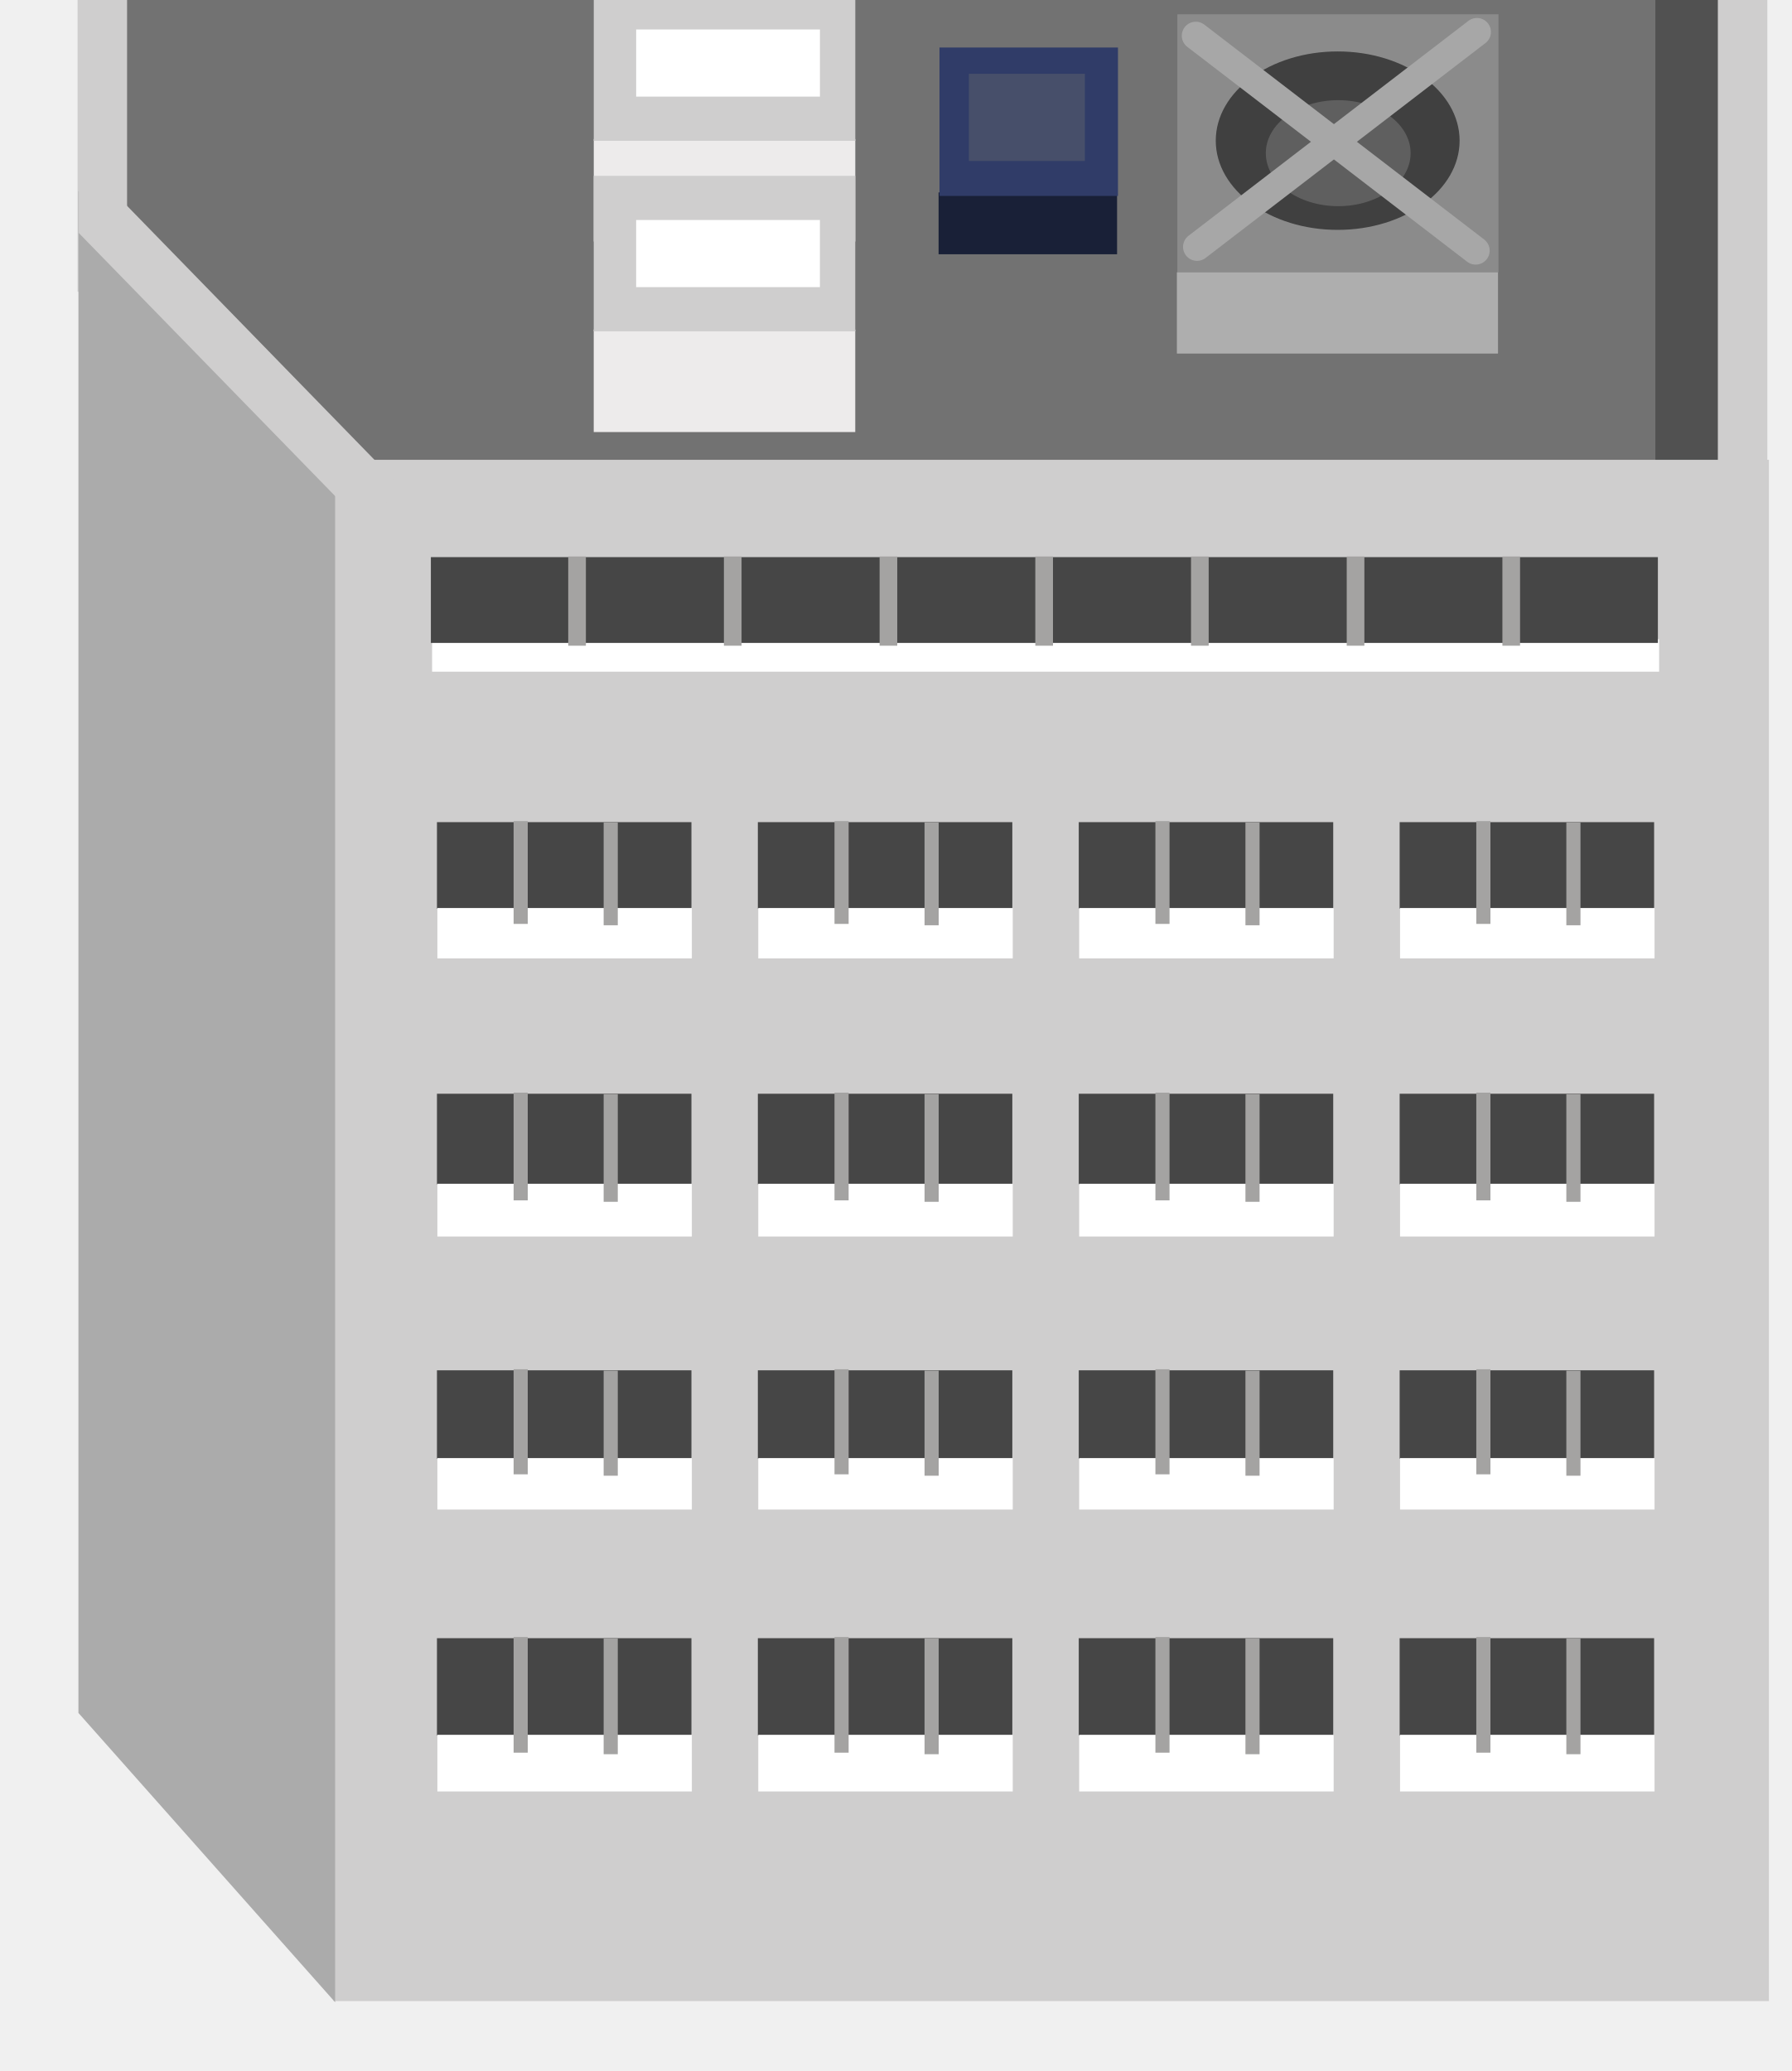
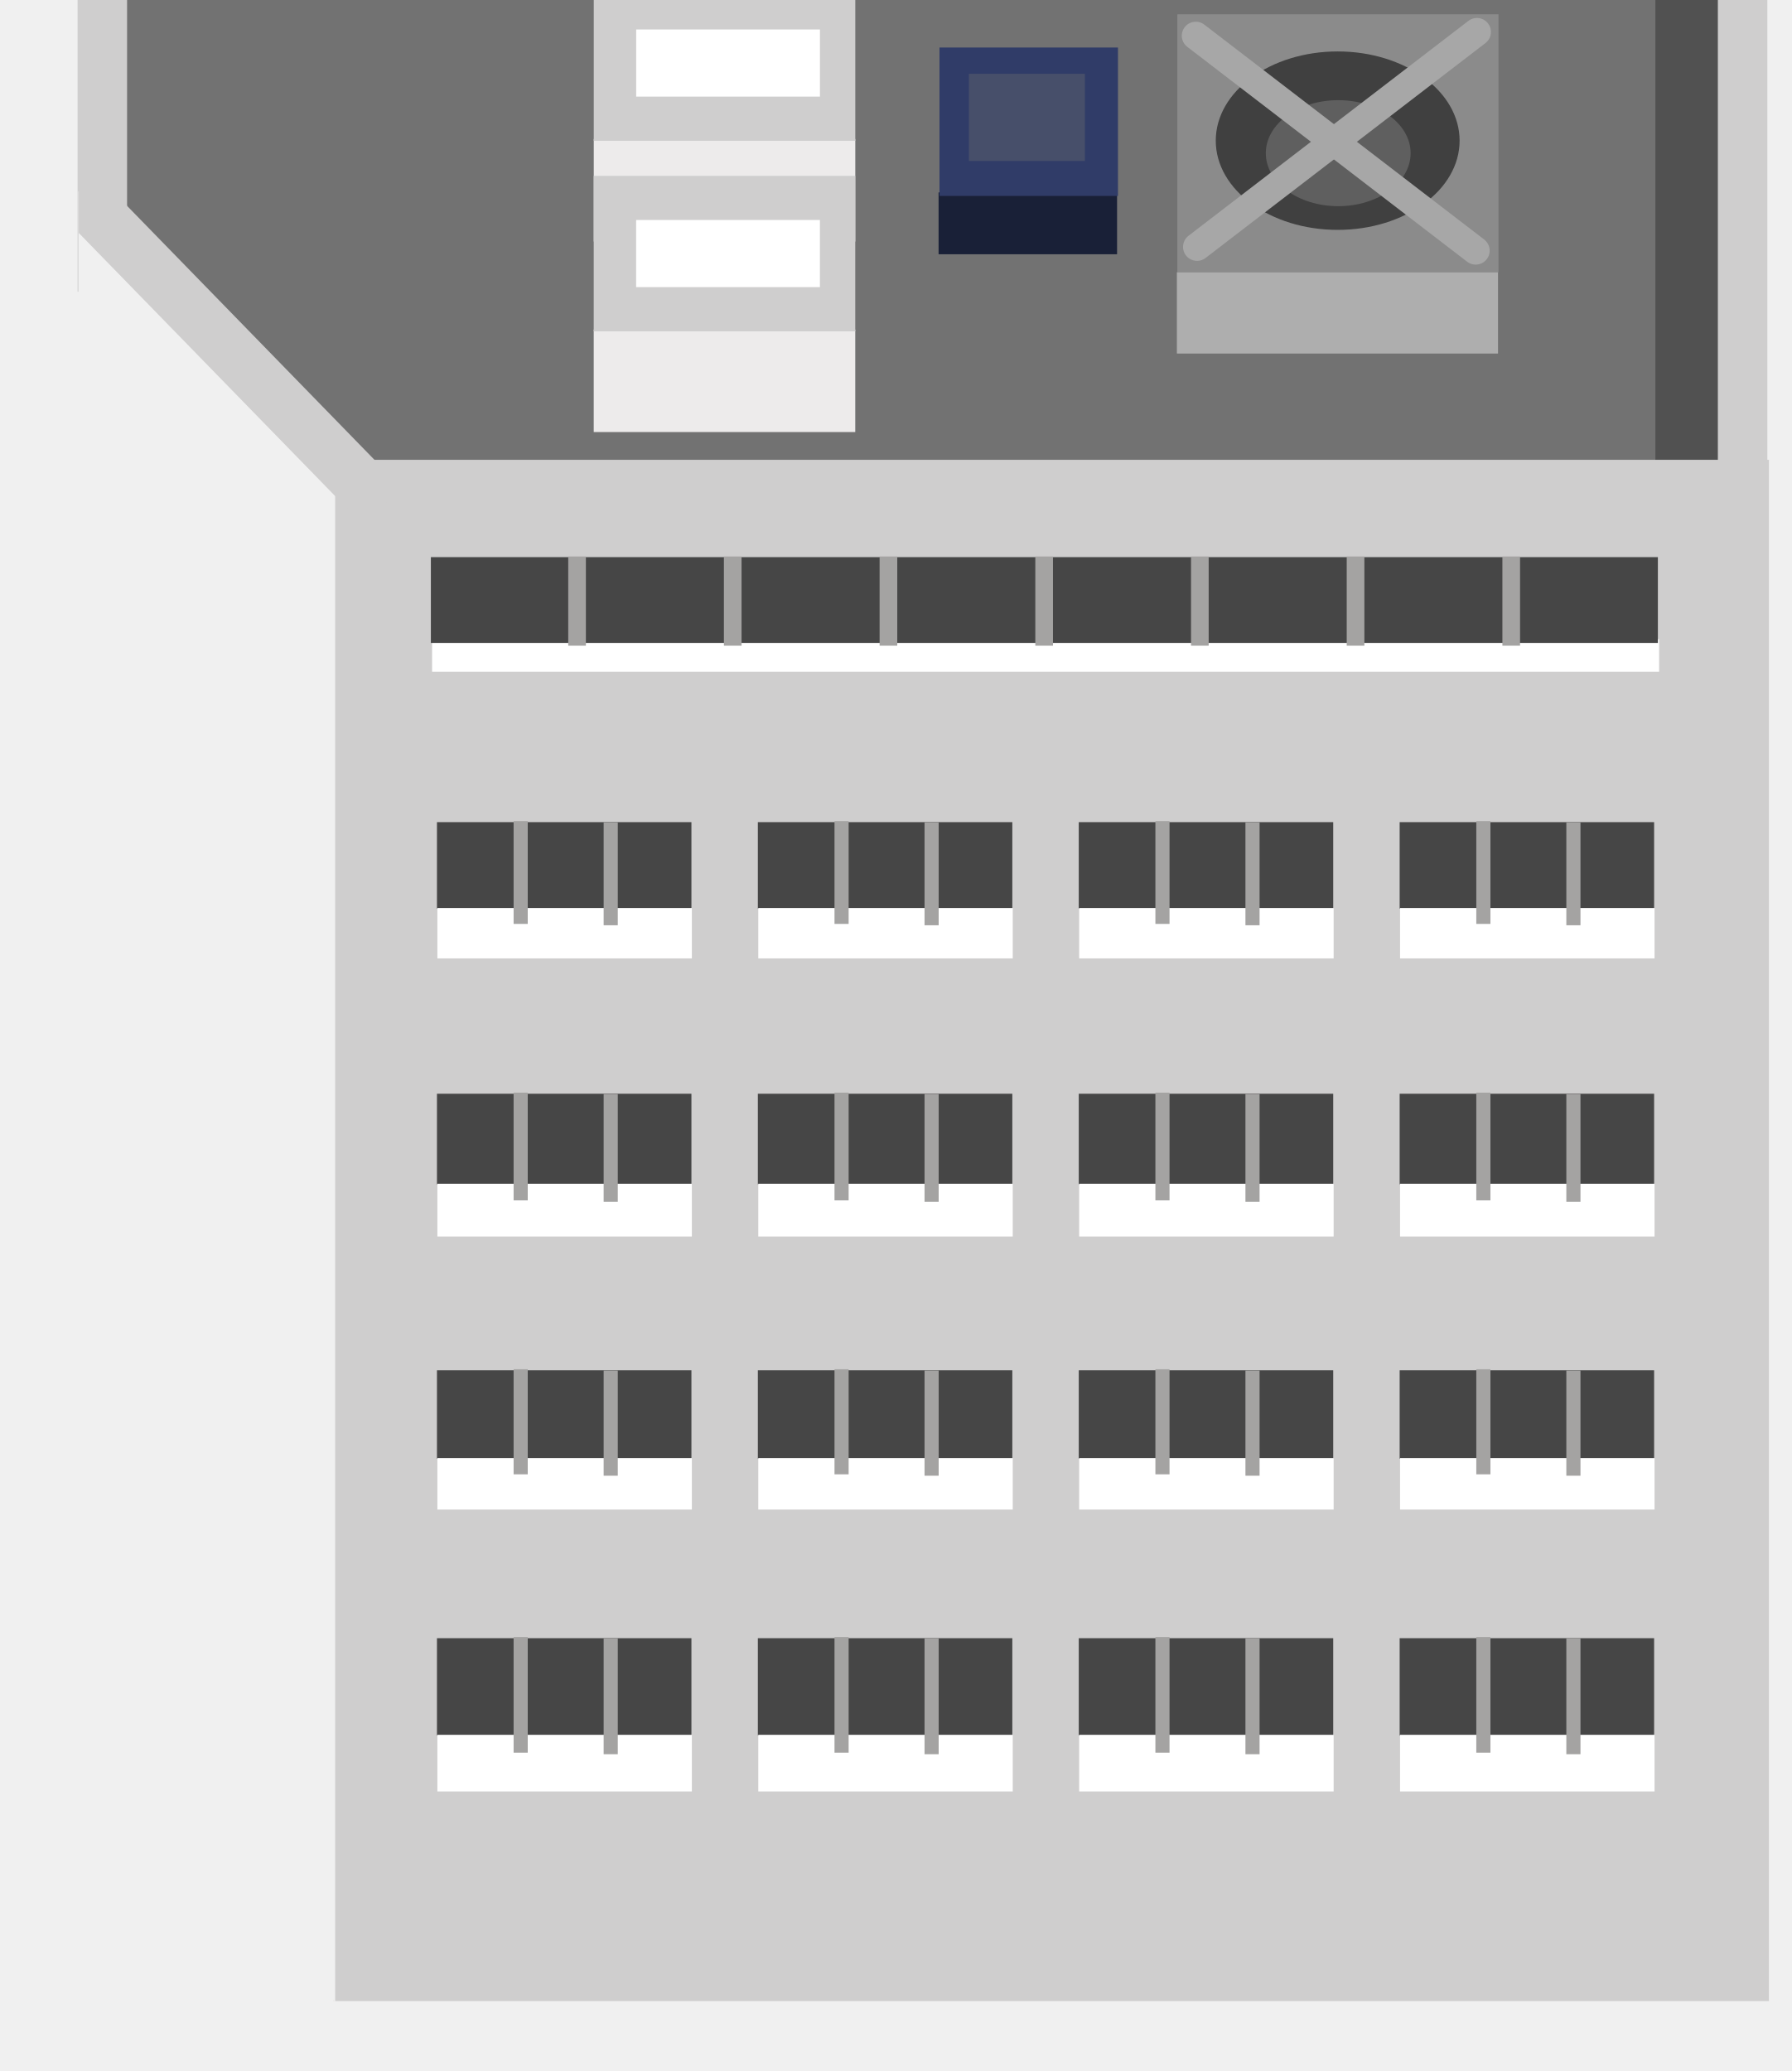
<svg xmlns="http://www.w3.org/2000/svg" width="64" height="74" viewBox="0 0 64 74" id="svg2" version="1.1" enable-background="new">
  <defs id="defs4">
    <filter style="color-interpolation-filters:sRGB" id="filter5106">
      <feBlend mode="darken" in2="BackgroundImage" id="feBlend5108" />
    </filter>
  </defs>
  <g id="layer1" transform="translate(0,-978.3622)" style="display:inline;filter:url(#filter5106)">
    <rect style="fill:#727272;fill-opacity:1;stroke:none;stroke-width:2;stroke-linecap:butt;stroke-linejoin:miter;stroke-miterlimit:4;stroke-dasharray:none;stroke-dashoffset:0;stroke-opacity:1" id="rect4174" width="57.749" height="27.457" x="2.813" y="968.136" />
    <rect style="fill:#515151;fill-opacity:1;stroke:none;stroke-width:2;stroke-linecap:butt;stroke-linejoin:miter;stroke-miterlimit:4;stroke-dasharray:none;stroke-dashoffset:0;stroke-opacity:1" id="rect4493-3" width="30.518" height="2.309" x="-995.698" y="59.144" transform="matrix(0,-1,1,0,0,0)" />
    <rect style="fill:#cfcece;fill-opacity:1;stroke:none;stroke-width:2;stroke-linecap:butt;stroke-linejoin:miter;stroke-miterlimit:4;stroke-dasharray:none;stroke-dashoffset:0;stroke-opacity:1" id="rect3355" width="51.283" height="55.072" x="11.918" y="994.792" />
    <rect style="fill:#515151;fill-opacity:1;stroke:none;stroke-width:2;stroke-linecap:butt;stroke-linejoin:miter;stroke-miterlimit:4;stroke-dasharray:none;stroke-dashoffset:0;stroke-opacity:1" id="rect4493" width="57.522" height="2.309" x="4.552" y="965.845" />
    <rect style="fill:#cfcece;fill-opacity:1;stroke:none;stroke-width:2;stroke-linecap:butt;stroke-linejoin:miter;stroke-miterlimit:4;stroke-dasharray:none;stroke-dashoffset:0;stroke-opacity:1" id="rect4176-5" width="1.768" height="24.749" x="2.772" y="964.037" />
-     <rect style="fill:#ababab;fill-opacity:1;stroke:none;stroke-width:2;stroke-linecap:butt;stroke-linejoin:miter;stroke-miterlimit:4;stroke-dasharray:none;stroke-dashoffset:0;stroke-opacity:1" id="rect3355-3" width="13.82" height="54.378" x="4.222" y="982.032" transform="matrix(0.6636821,0.7480148,0,1,0,0)" />
+     <rect style="fill:#f1f1f1;fill-opacity:1;stroke:none;stroke-width:2;stroke-linecap:butt;stroke-linejoin:miter;stroke-miterlimit:4;stroke-dasharray:none;stroke-dashoffset:0;stroke-opacity:1" id="rect3355-3" width="13.82" height="54.378" x="4.222" y="982.032" transform="matrix(0.6636821,0.7480148,0,1,0,0)" />
    <rect style="fill:#cfcece;fill-opacity:1;stroke:none;stroke-width:2;stroke-linecap:butt;stroke-linejoin:miter;stroke-miterlimit:4;stroke-dasharray:none;stroke-dashoffset:0;stroke-opacity:1" id="rect4176" width="1.768" height="31.567" x="61.376" y="963.982" />
    <rect style="fill:#cfcece;fill-opacity:1;stroke:none;stroke-width:2;stroke-linecap:butt;stroke-linejoin:miter;stroke-miterlimit:4;stroke-dasharray:none;stroke-dashoffset:0;stroke-opacity:1" id="rect4176-6" width="1.768" height="59.662" x="964.062" y="-63.096" transform="matrix(0,1,-1,0,0,0)" />
    <path style="fill:#cfcece;fill-opacity:1;stroke:none;stroke-width:2;stroke-linecap:butt;stroke-linejoin:miter;stroke-miterlimit:4;stroke-dasharray:none;stroke-dashoffset:0;stroke-opacity:1" d="m 3.375,984.522 -0.561,0.547 0,1.617 10.156,10.424 1.369,-1.332 L 3.375,984.522 Z" id="rect4176-5-3" />
  </g>
  <g id="layer3" style="display:inline">
    <g style="display:inline" id="g3641-6" transform="matrix(-1,0,0,1.572394,64.99094,-6.111609)">
      <g transform="translate(-1.578363,-0.06313453)" id="g3572-1">
        <g id="g4722-8" transform="matrix(1.500015,0,0,1,-27.29944,-949.0765)">
          <rect y="971.709" x="23.18" height="1.964" width="6.061" id="rect4679-79" style="fill:#464646;fill-opacity:1;stroke:none;stroke-width:2;stroke-linecap:butt;stroke-linejoin:miter;stroke-miterlimit:4;stroke-dasharray:none;stroke-dashoffset:0;stroke-opacity:1" />
          <rect y="973.661" x="23.17" height="1.144" width="6.061" id="rect4679-7-20" style="fill:#ffffff;fill-opacity:1;stroke:none;stroke-width:2;stroke-linecap:butt;stroke-linejoin:miter;stroke-miterlimit:4;stroke-dasharray:none;stroke-dashoffset:0;stroke-opacity:1" />
        </g>
        <rect style="fill:#a4a3a2;fill-opacity:1;stroke:none;stroke-width:2;stroke-linecap:butt;stroke-linejoin:miter;stroke-miterlimit:4;stroke-dasharray:none;stroke-dashoffset:0;stroke-opacity:1" id="rect3553-2" width="0.505" height="2.336" x="10.102" y="22.64" />
        <rect style="display:inline;fill:#a4a3a2;fill-opacity:1;stroke:none;stroke-width:2;stroke-linecap:butt;stroke-linejoin:miter;stroke-miterlimit:4;stroke-dasharray:none;stroke-dashoffset:0;stroke-opacity:1" id="rect3553-3-3" width="0.505" height="2.336" x="13.319" y="22.609" />
      </g>
      <g id="g3572-6-7" style="display:inline" transform="translate(9.886667,-0.06313453)">
        <g id="g4722-7-5" transform="matrix(1.500015,0,0,1,-27.29944,-949.0765)">
          <rect y="971.709" x="23.18" height="1.964" width="6.061" id="rect4679-5-9" style="fill:#464646;fill-opacity:1;stroke:none;stroke-width:2;stroke-linecap:butt;stroke-linejoin:miter;stroke-miterlimit:4;stroke-dasharray:none;stroke-dashoffset:0;stroke-opacity:1" />
          <rect y="973.661" x="23.17" height="1.144" width="6.061" id="rect4679-7-3-2" style="fill:#ffffff;fill-opacity:1;stroke:none;stroke-width:2;stroke-linecap:butt;stroke-linejoin:miter;stroke-miterlimit:4;stroke-dasharray:none;stroke-dashoffset:0;stroke-opacity:1" />
        </g>
        <rect style="fill:#a4a3a2;fill-opacity:1;stroke:none;stroke-width:2;stroke-linecap:butt;stroke-linejoin:miter;stroke-miterlimit:4;stroke-dasharray:none;stroke-dashoffset:0;stroke-opacity:1" id="rect3553-5-2" width="0.505" height="2.336" x="10.102" y="22.64" />
        <rect style="display:inline;fill:#a4a3a2;fill-opacity:1;stroke:none;stroke-width:2;stroke-linecap:butt;stroke-linejoin:miter;stroke-miterlimit:4;stroke-dasharray:none;stroke-dashoffset:0;stroke-opacity:1" id="rect3553-3-6-8" width="0.505" height="2.336" x="13.319" y="22.609" />
      </g>
      <g id="g3572-2-9" style="display:inline" transform="translate(21.3517,-0.06313453)">
        <g id="g4722-9-7" transform="matrix(1.500015,0,0,1,-27.29944,-949.0765)">
          <rect y="971.709" x="23.18" height="1.964" width="6.061" id="rect4679-1-3" style="fill:#464646;fill-opacity:1;stroke:none;stroke-width:2;stroke-linecap:butt;stroke-linejoin:miter;stroke-miterlimit:4;stroke-dasharray:none;stroke-dashoffset:0;stroke-opacity:1" />
          <rect y="973.661" x="23.17" height="1.144" width="6.061" id="rect4679-7-2-6" style="fill:#ffffff;fill-opacity:1;stroke:none;stroke-width:2;stroke-linecap:butt;stroke-linejoin:miter;stroke-miterlimit:4;stroke-dasharray:none;stroke-dashoffset:0;stroke-opacity:1" />
        </g>
        <rect style="fill:#a4a3a2;fill-opacity:1;stroke:none;stroke-width:2;stroke-linecap:butt;stroke-linejoin:miter;stroke-miterlimit:4;stroke-dasharray:none;stroke-dashoffset:0;stroke-opacity:1" id="rect3553-7-1" width="0.505" height="2.336" x="10.102" y="22.64" />
        <rect style="display:inline;fill:#a4a3a2;fill-opacity:1;stroke:none;stroke-width:2;stroke-linecap:butt;stroke-linejoin:miter;stroke-miterlimit:4;stroke-dasharray:none;stroke-dashoffset:0;stroke-opacity:1" id="rect3553-3-0-2" width="0.505" height="2.336" x="13.319" y="22.609" />
      </g>
      <g id="g3572-9-9" style="display:inline" transform="translate(32.81672,-0.06313453)">
        <g id="g4722-3-3" transform="matrix(1.500015,0,0,1,-27.29944,-949.0765)">
          <rect y="971.709" x="23.18" height="1.964" width="6.061" id="rect4679-6-1" style="fill:#464646;fill-opacity:1;stroke:none;stroke-width:2;stroke-linecap:butt;stroke-linejoin:miter;stroke-miterlimit:4;stroke-dasharray:none;stroke-dashoffset:0;stroke-opacity:1" />
          <rect y="973.661" x="23.17" height="1.144" width="6.061" id="rect4679-7-0-9" style="fill:#ffffff;fill-opacity:1;stroke:none;stroke-width:2;stroke-linecap:butt;stroke-linejoin:miter;stroke-miterlimit:4;stroke-dasharray:none;stroke-dashoffset:0;stroke-opacity:1" />
        </g>
        <rect style="fill:#a4a3a2;fill-opacity:1;stroke:none;stroke-width:2;stroke-linecap:butt;stroke-linejoin:miter;stroke-miterlimit:4;stroke-dasharray:none;stroke-dashoffset:0;stroke-opacity:1" id="rect3553-6-4" width="0.505" height="2.336" x="10.102" y="22.64" />
        <rect style="display:inline;fill:#a4a3a2;fill-opacity:1;stroke:none;stroke-width:2;stroke-linecap:butt;stroke-linejoin:miter;stroke-miterlimit:4;stroke-dasharray:none;stroke-dashoffset:0;stroke-opacity:1" id="rect3553-3-2-7" width="0.505" height="2.336" x="13.319" y="22.609" />
      </g>
    </g>
    <g style="display:inline" id="g3641-8" transform="matrix(-1,0,0,1.64759,64.99094,1.895963)">
      <g transform="translate(-1.578363,-0.06313453)" id="g3572-4">
        <g id="g4722-5" transform="matrix(1.500015,0,0,1,-27.29944,-949.0765)">
          <rect y="971.709" x="23.18" height="1.964" width="6.061" id="rect4679-0" style="fill:#464646;fill-opacity:1;stroke:none;stroke-width:2;stroke-linecap:butt;stroke-linejoin:miter;stroke-miterlimit:4;stroke-dasharray:none;stroke-dashoffset:0;stroke-opacity:1" />
          <rect y="973.661" x="23.17" height="1.144" width="6.061" id="rect4679-7-36" style="fill:#ffffff;fill-opacity:1;stroke:none;stroke-width:2;stroke-linecap:butt;stroke-linejoin:miter;stroke-miterlimit:4;stroke-dasharray:none;stroke-dashoffset:0;stroke-opacity:1" />
        </g>
        <rect style="fill:#a4a3a2;fill-opacity:1;stroke:none;stroke-width:2;stroke-linecap:butt;stroke-linejoin:miter;stroke-miterlimit:4;stroke-dasharray:none;stroke-dashoffset:0;stroke-opacity:1" id="rect3553-1" width="0.505" height="2.336" x="10.102" y="22.64" />
        <rect style="display:inline;fill:#a4a3a2;fill-opacity:1;stroke:none;stroke-width:2;stroke-linecap:butt;stroke-linejoin:miter;stroke-miterlimit:4;stroke-dasharray:none;stroke-dashoffset:0;stroke-opacity:1" id="rect3553-3-06" width="0.505" height="2.336" x="13.319" y="22.609" />
      </g>
      <g id="g3572-6-3" style="display:inline" transform="translate(9.886667,-0.06313453)">
        <g id="g4722-7-2" transform="matrix(1.500015,0,0,1,-27.29944,-949.0765)">
          <rect y="971.709" x="23.18" height="1.964" width="6.061" id="rect4679-5-0" style="fill:#464646;fill-opacity:1;stroke:none;stroke-width:2;stroke-linecap:butt;stroke-linejoin:miter;stroke-miterlimit:4;stroke-dasharray:none;stroke-dashoffset:0;stroke-opacity:1" />
          <rect y="973.661" x="23.17" height="1.144" width="6.061" id="rect4679-7-3-6" style="fill:#ffffff;fill-opacity:1;stroke:none;stroke-width:2;stroke-linecap:butt;stroke-linejoin:miter;stroke-miterlimit:4;stroke-dasharray:none;stroke-dashoffset:0;stroke-opacity:1" />
        </g>
        <rect style="fill:#a4a3a2;fill-opacity:1;stroke:none;stroke-width:2;stroke-linecap:butt;stroke-linejoin:miter;stroke-miterlimit:4;stroke-dasharray:none;stroke-dashoffset:0;stroke-opacity:1" id="rect3553-5-1" width="0.505" height="2.336" x="10.102" y="22.64" />
        <rect style="display:inline;fill:#a4a3a2;fill-opacity:1;stroke:none;stroke-width:2;stroke-linecap:butt;stroke-linejoin:miter;stroke-miterlimit:4;stroke-dasharray:none;stroke-dashoffset:0;stroke-opacity:1" id="rect3553-3-6-5" width="0.505" height="2.336" x="13.319" y="22.609" />
      </g>
      <g id="g3572-2-5" style="display:inline" transform="translate(21.3517,-0.06313453)">
        <g id="g4722-9-4" transform="matrix(1.500015,0,0,1,-27.29944,-949.0765)">
          <rect y="971.709" x="23.18" height="1.964" width="6.061" id="rect4679-1-7" style="fill:#464646;fill-opacity:1;stroke:none;stroke-width:2;stroke-linecap:butt;stroke-linejoin:miter;stroke-miterlimit:4;stroke-dasharray:none;stroke-dashoffset:0;stroke-opacity:1" />
          <rect y="973.661" x="23.17" height="1.144" width="6.061" id="rect4679-7-2-65" style="fill:#ffffff;fill-opacity:1;stroke:none;stroke-width:2;stroke-linecap:butt;stroke-linejoin:miter;stroke-miterlimit:4;stroke-dasharray:none;stroke-dashoffset:0;stroke-opacity:1" />
        </g>
        <rect style="fill:#a4a3a2;fill-opacity:1;stroke:none;stroke-width:2;stroke-linecap:butt;stroke-linejoin:miter;stroke-miterlimit:4;stroke-dasharray:none;stroke-dashoffset:0;stroke-opacity:1" id="rect3553-7-6" width="0.505" height="2.336" x="10.102" y="22.64" />
        <rect style="display:inline;fill:#a4a3a2;fill-opacity:1;stroke:none;stroke-width:2;stroke-linecap:butt;stroke-linejoin:miter;stroke-miterlimit:4;stroke-dasharray:none;stroke-dashoffset:0;stroke-opacity:1" id="rect3553-3-0-9" width="0.505" height="2.336" x="13.319" y="22.609" />
      </g>
      <g id="g3572-9-3" style="display:inline" transform="translate(32.81672,-0.06313453)">
        <g id="g4722-3-7" transform="matrix(1.500015,0,0,1,-27.29944,-949.0765)">
          <rect y="971.709" x="23.18" height="1.964" width="6.061" id="rect4679-6-4" style="fill:#464646;fill-opacity:1;stroke:none;stroke-width:2;stroke-linecap:butt;stroke-linejoin:miter;stroke-miterlimit:4;stroke-dasharray:none;stroke-dashoffset:0;stroke-opacity:1" />
          <rect y="973.661" x="23.17" height="1.144" width="6.061" id="rect4679-7-0-5" style="fill:#ffffff;fill-opacity:1;stroke:none;stroke-width:2;stroke-linecap:butt;stroke-linejoin:miter;stroke-miterlimit:4;stroke-dasharray:none;stroke-dashoffset:0;stroke-opacity:1" />
        </g>
        <rect style="fill:#a4a3a2;fill-opacity:1;stroke:none;stroke-width:2;stroke-linecap:butt;stroke-linejoin:miter;stroke-miterlimit:4;stroke-dasharray:none;stroke-dashoffset:0;stroke-opacity:1" id="rect3553-6-2" width="0.505" height="2.336" x="10.102" y="22.64" />
        <rect style="display:inline;fill:#a4a3a2;fill-opacity:1;stroke:none;stroke-width:2;stroke-linecap:butt;stroke-linejoin:miter;stroke-miterlimit:4;stroke-dasharray:none;stroke-dashoffset:0;stroke-opacity:1" id="rect3553-3-2-5" width="0.505" height="2.336" x="13.319" y="22.609" />
      </g>
    </g>
    <g style="display:inline" id="g3641-7" transform="matrix(-1,0,0,1.607115,64.99094,12.69183)">
      <g transform="translate(-1.578363,-0.06313453)" id="g3572-27">
        <g id="g4722-2" transform="matrix(1.500015,0,0,1,-27.29944,-949.0765)">
          <rect y="971.709" x="23.18" height="1.964" width="6.061" id="rect4679-2" style="fill:#464646;fill-opacity:1;stroke:none;stroke-width:2;stroke-linecap:butt;stroke-linejoin:miter;stroke-miterlimit:4;stroke-dasharray:none;stroke-dashoffset:0;stroke-opacity:1" />
          <rect y="973.661" x="23.17" height="1.144" width="6.061" id="rect4679-7-6" style="fill:#ffffff;fill-opacity:1;stroke:none;stroke-width:2;stroke-linecap:butt;stroke-linejoin:miter;stroke-miterlimit:4;stroke-dasharray:none;stroke-dashoffset:0;stroke-opacity:1" />
        </g>
        <rect style="fill:#a4a3a2;fill-opacity:1;stroke:none;stroke-width:2;stroke-linecap:butt;stroke-linejoin:miter;stroke-miterlimit:4;stroke-dasharray:none;stroke-dashoffset:0;stroke-opacity:1" id="rect3553-10" width="0.505" height="2.336" x="10.102" y="22.64" />
        <rect style="display:inline;fill:#a4a3a2;fill-opacity:1;stroke:none;stroke-width:2;stroke-linecap:butt;stroke-linejoin:miter;stroke-miterlimit:4;stroke-dasharray:none;stroke-dashoffset:0;stroke-opacity:1" id="rect3553-3-61" width="0.505" height="2.336" x="13.319" y="22.609" />
      </g>
      <g id="g3572-6-5" style="display:inline" transform="translate(9.886667,-0.06313453)">
        <g id="g4722-7-9" transform="matrix(1.500015,0,0,1,-27.29944,-949.0765)">
          <rect y="971.709" x="23.18" height="1.964" width="6.061" id="rect4679-5-4" style="fill:#464646;fill-opacity:1;stroke:none;stroke-width:2;stroke-linecap:butt;stroke-linejoin:miter;stroke-miterlimit:4;stroke-dasharray:none;stroke-dashoffset:0;stroke-opacity:1" />
          <rect y="973.661" x="23.17" height="1.144" width="6.061" id="rect4679-7-3-9" style="fill:#ffffff;fill-opacity:1;stroke:none;stroke-width:2;stroke-linecap:butt;stroke-linejoin:miter;stroke-miterlimit:4;stroke-dasharray:none;stroke-dashoffset:0;stroke-opacity:1" />
        </g>
        <rect style="fill:#a4a3a2;fill-opacity:1;stroke:none;stroke-width:2;stroke-linecap:butt;stroke-linejoin:miter;stroke-miterlimit:4;stroke-dasharray:none;stroke-dashoffset:0;stroke-opacity:1" id="rect3553-5-0" width="0.505" height="2.336" x="10.102" y="22.64" />
        <rect style="display:inline;fill:#a4a3a2;fill-opacity:1;stroke:none;stroke-width:2;stroke-linecap:butt;stroke-linejoin:miter;stroke-miterlimit:4;stroke-dasharray:none;stroke-dashoffset:0;stroke-opacity:1" id="rect3553-3-6-91" width="0.505" height="2.336" x="13.319" y="22.609" />
      </g>
      <g id="g3572-2-7" style="display:inline" transform="translate(21.3517,-0.06313453)">
        <g id="g4722-9-71" transform="matrix(1.500015,0,0,1,-27.29944,-949.0765)">
          <rect y="971.709" x="23.18" height="1.964" width="6.061" id="rect4679-1-1" style="fill:#464646;fill-opacity:1;stroke:none;stroke-width:2;stroke-linecap:butt;stroke-linejoin:miter;stroke-miterlimit:4;stroke-dasharray:none;stroke-dashoffset:0;stroke-opacity:1" />
          <rect y="973.661" x="23.17" height="1.144" width="6.061" id="rect4679-7-2-5" style="fill:#ffffff;fill-opacity:1;stroke:none;stroke-width:2;stroke-linecap:butt;stroke-linejoin:miter;stroke-miterlimit:4;stroke-dasharray:none;stroke-dashoffset:0;stroke-opacity:1" />
        </g>
        <rect style="fill:#a4a3a2;fill-opacity:1;stroke:none;stroke-width:2;stroke-linecap:butt;stroke-linejoin:miter;stroke-miterlimit:4;stroke-dasharray:none;stroke-dashoffset:0;stroke-opacity:1" id="rect3553-7-97" width="0.505" height="2.336" x="10.102" y="22.64" />
        <rect style="display:inline;fill:#a4a3a2;fill-opacity:1;stroke:none;stroke-width:2;stroke-linecap:butt;stroke-linejoin:miter;stroke-miterlimit:4;stroke-dasharray:none;stroke-dashoffset:0;stroke-opacity:1" id="rect3553-3-0-7" width="0.505" height="2.336" x="13.319" y="22.609" />
      </g>
      <g id="g3572-9-67" style="display:inline" transform="translate(32.81672,-0.06313453)">
        <g id="g4722-3-36" transform="matrix(1.500015,0,0,1,-27.29944,-949.0765)">
          <rect y="971.709" x="23.18" height="1.964" width="6.061" id="rect4679-6-5" style="fill:#464646;fill-opacity:1;stroke:none;stroke-width:2;stroke-linecap:butt;stroke-linejoin:miter;stroke-miterlimit:4;stroke-dasharray:none;stroke-dashoffset:0;stroke-opacity:1" />
          <rect y="973.661" x="23.17" height="1.144" width="6.061" id="rect4679-7-0-6" style="fill:#ffffff;fill-opacity:1;stroke:none;stroke-width:2;stroke-linecap:butt;stroke-linejoin:miter;stroke-miterlimit:4;stroke-dasharray:none;stroke-dashoffset:0;stroke-opacity:1" />
        </g>
        <rect style="fill:#a4a3a2;fill-opacity:1;stroke:none;stroke-width:2;stroke-linecap:butt;stroke-linejoin:miter;stroke-miterlimit:4;stroke-dasharray:none;stroke-dashoffset:0;stroke-opacity:1" id="rect3553-6-3" width="0.505" height="2.336" x="10.102" y="22.64" />
        <rect style="display:inline;fill:#a4a3a2;fill-opacity:1;stroke:none;stroke-width:2;stroke-linecap:butt;stroke-linejoin:miter;stroke-miterlimit:4;stroke-dasharray:none;stroke-dashoffset:0;stroke-opacity:1" id="rect3553-3-2-9" width="0.505" height="2.336" x="13.319" y="22.609" />
      </g>
    </g>
    <g style="display:inline" id="g3641-7-9" transform="matrix(-1,0,0,1.769013,64.99094,18.60941)">
      <g transform="translate(-1.578363,-0.06313453)" id="g3572-27-6">
        <g id="g4722-2-4" transform="matrix(1.500015,0,0,1,-27.29944,-949.0765)">
          <rect y="971.709" x="23.18" height="1.964" width="6.061" id="rect4679-2-3" style="fill:#464646;fill-opacity:1;stroke:none;stroke-width:2;stroke-linecap:butt;stroke-linejoin:miter;stroke-miterlimit:4;stroke-dasharray:none;stroke-dashoffset:0;stroke-opacity:1" />
          <rect y="973.661" x="23.17" height="1.144" width="6.061" id="rect4679-7-6-3" style="fill:#ffffff;fill-opacity:1;stroke:none;stroke-width:2;stroke-linecap:butt;stroke-linejoin:miter;stroke-miterlimit:4;stroke-dasharray:none;stroke-dashoffset:0;stroke-opacity:1" />
        </g>
        <rect style="fill:#a4a3a2;fill-opacity:1;stroke:none;stroke-width:2;stroke-linecap:butt;stroke-linejoin:miter;stroke-miterlimit:4;stroke-dasharray:none;stroke-dashoffset:0;stroke-opacity:1" id="rect3553-10-3" width="0.505" height="2.336" x="10.102" y="22.64" />
        <rect style="display:inline;fill:#a4a3a2;fill-opacity:1;stroke:none;stroke-width:2;stroke-linecap:butt;stroke-linejoin:miter;stroke-miterlimit:4;stroke-dasharray:none;stroke-dashoffset:0;stroke-opacity:1" id="rect3553-3-61-8" width="0.505" height="2.336" x="13.319" y="22.609" />
      </g>
      <g id="g3572-6-5-6" style="display:inline" transform="translate(9.886667,-0.06313453)">
        <g id="g4722-7-9-0" transform="matrix(1.500015,0,0,1,-27.29944,-949.0765)">
          <rect y="971.709" x="23.18" height="1.964" width="6.061" id="rect4679-5-4-4" style="fill:#464646;fill-opacity:1;stroke:none;stroke-width:2;stroke-linecap:butt;stroke-linejoin:miter;stroke-miterlimit:4;stroke-dasharray:none;stroke-dashoffset:0;stroke-opacity:1" />
          <rect y="973.661" x="23.17" height="1.144" width="6.061" id="rect4679-7-3-9-8" style="fill:#ffffff;fill-opacity:1;stroke:none;stroke-width:2;stroke-linecap:butt;stroke-linejoin:miter;stroke-miterlimit:4;stroke-dasharray:none;stroke-dashoffset:0;stroke-opacity:1" />
        </g>
        <rect style="fill:#a4a3a2;fill-opacity:1;stroke:none;stroke-width:2;stroke-linecap:butt;stroke-linejoin:miter;stroke-miterlimit:4;stroke-dasharray:none;stroke-dashoffset:0;stroke-opacity:1" id="rect3553-5-0-8" width="0.505" height="2.336" x="10.102" y="22.64" />
        <rect style="display:inline;fill:#a4a3a2;fill-opacity:1;stroke:none;stroke-width:2;stroke-linecap:butt;stroke-linejoin:miter;stroke-miterlimit:4;stroke-dasharray:none;stroke-dashoffset:0;stroke-opacity:1" id="rect3553-3-6-91-8" width="0.505" height="2.336" x="13.319" y="22.609" />
      </g>
      <g id="g3572-2-7-9" style="display:inline" transform="translate(21.3517,-0.06313453)">
        <g id="g4722-9-71-7" transform="matrix(1.500015,0,0,1,-27.29944,-949.0765)">
          <rect y="971.709" x="23.18" height="1.964" width="6.061" id="rect4679-1-1-7" style="fill:#464646;fill-opacity:1;stroke:none;stroke-width:2;stroke-linecap:butt;stroke-linejoin:miter;stroke-miterlimit:4;stroke-dasharray:none;stroke-dashoffset:0;stroke-opacity:1" />
          <rect y="973.661" x="23.17" height="1.144" width="6.061" id="rect4679-7-2-5-6" style="fill:#ffffff;fill-opacity:1;stroke:none;stroke-width:2;stroke-linecap:butt;stroke-linejoin:miter;stroke-miterlimit:4;stroke-dasharray:none;stroke-dashoffset:0;stroke-opacity:1" />
        </g>
        <rect style="fill:#a4a3a2;fill-opacity:1;stroke:none;stroke-width:2;stroke-linecap:butt;stroke-linejoin:miter;stroke-miterlimit:4;stroke-dasharray:none;stroke-dashoffset:0;stroke-opacity:1" id="rect3553-7-97-4" width="0.505" height="2.336" x="10.102" y="22.64" />
        <rect style="display:inline;fill:#a4a3a2;fill-opacity:1;stroke:none;stroke-width:2;stroke-linecap:butt;stroke-linejoin:miter;stroke-miterlimit:4;stroke-dasharray:none;stroke-dashoffset:0;stroke-opacity:1" id="rect3553-3-0-7-3" width="0.505" height="2.336" x="13.319" y="22.609" />
      </g>
      <g id="g3572-9-67-0" style="display:inline" transform="translate(32.81672,-0.06313453)">
        <g id="g4722-3-36-3" transform="matrix(1.500015,0,0,1,-27.29944,-949.0765)">
          <rect y="971.709" x="23.18" height="1.964" width="6.061" id="rect4679-6-5-0" style="fill:#464646;fill-opacity:1;stroke:none;stroke-width:2;stroke-linecap:butt;stroke-linejoin:miter;stroke-miterlimit:4;stroke-dasharray:none;stroke-dashoffset:0;stroke-opacity:1" />
          <rect y="973.661" x="23.17" height="1.144" width="6.061" id="rect4679-7-0-6-9" style="fill:#ffffff;fill-opacity:1;stroke:none;stroke-width:2;stroke-linecap:butt;stroke-linejoin:miter;stroke-miterlimit:4;stroke-dasharray:none;stroke-dashoffset:0;stroke-opacity:1" />
        </g>
        <rect style="fill:#a4a3a2;fill-opacity:1;stroke:none;stroke-width:2;stroke-linecap:butt;stroke-linejoin:miter;stroke-miterlimit:4;stroke-dasharray:none;stroke-dashoffset:0;stroke-opacity:1" id="rect3553-6-3-2" width="0.505" height="2.336" x="10.102" y="22.64" />
        <rect style="display:inline;fill:#a4a3a2;fill-opacity:1;stroke:none;stroke-width:2;stroke-linecap:butt;stroke-linejoin:miter;stroke-miterlimit:4;stroke-dasharray:none;stroke-dashoffset:0;stroke-opacity:1" id="rect3553-3-2-9-5" width="0.505" height="2.336" x="13.319" y="22.609" />
      </g>
    </g>
    <rect style="fill:#ffffff;fill-opacity:1;stroke:none;stroke-width:2;stroke-linecap:butt;stroke-linejoin:miter;stroke-miterlimit:4;stroke-dasharray:none;stroke-dashoffset:0;stroke-opacity:1" id="rect5271" width="43.839" height="1.161" x="-59.277" y="22.839" transform="scale(-1,1)" />
    <rect style="display:inline;fill:#464646;fill-opacity:1;stroke:none;stroke-width:2;stroke-linecap:butt;stroke-linejoin:miter;stroke-miterlimit:4;stroke-dasharray:none;stroke-dashoffset:0;stroke-opacity:1" id="rect5271-0" width="43.839" height="3.066" x="-59.233" y="19.907" transform="scale(-1,1)" />
    <g id="g5335" transform="matrix(-1,0,0,1,65.97374,0.06696429)">
      <rect y="19.817" x="11.665" height="3.188" width="0.631" id="rect5288" style="fill:#a4a3a2;fill-opacity:1;stroke:none;stroke-width:2;stroke-linecap:butt;stroke-linejoin:miter;stroke-miterlimit:4;stroke-dasharray:none;stroke-dashoffset:0;stroke-opacity:1" />
      <rect y="19.817" x="17.227" height="3.188" width="0.631" id="rect5288-8" style="display:inline;fill:#a4a3a2;fill-opacity:1;stroke:none;stroke-width:2;stroke-linecap:butt;stroke-linejoin:miter;stroke-miterlimit:4;stroke-dasharray:none;stroke-dashoffset:0;stroke-opacity:1" />
      <rect y="19.817" x="22.79" height="3.188" width="0.631" id="rect5288-5" style="display:inline;fill:#a4a3a2;fill-opacity:1;stroke:none;stroke-width:2;stroke-linecap:butt;stroke-linejoin:miter;stroke-miterlimit:4;stroke-dasharray:none;stroke-dashoffset:0;stroke-opacity:1" />
      <rect y="19.817" x="28.353" height="3.188" width="0.631" id="rect5288-0" style="display:inline;fill:#a4a3a2;fill-opacity:1;stroke:none;stroke-width:2;stroke-linecap:butt;stroke-linejoin:miter;stroke-miterlimit:4;stroke-dasharray:none;stroke-dashoffset:0;stroke-opacity:1" />
      <rect y="19.817" x="33.916" height="3.188" width="0.631" id="rect5288-6" style="display:inline;fill:#a4a3a2;fill-opacity:1;stroke:none;stroke-width:2;stroke-linecap:butt;stroke-linejoin:miter;stroke-miterlimit:4;stroke-dasharray:none;stroke-dashoffset:0;stroke-opacity:1" />
      <rect y="19.817" x="39.479" height="3.188" width="0.631" id="rect5288-4" style="display:inline;fill:#a4a3a2;fill-opacity:1;stroke:none;stroke-width:2;stroke-linecap:butt;stroke-linejoin:miter;stroke-miterlimit:4;stroke-dasharray:none;stroke-dashoffset:0;stroke-opacity:1" />
      <rect y="19.817" x="45.041" height="3.188" width="0.631" id="rect5288-62" style="display:inline;fill:#a4a3a2;fill-opacity:1;stroke:none;stroke-width:2;stroke-linecap:butt;stroke-linejoin:miter;stroke-miterlimit:4;stroke-dasharray:none;stroke-dashoffset:0;stroke-opacity:1" />
    </g>
  </g>
  <g id="layer2" style="display:inline">
    <g id="g4416" transform="translate(-3.409265,17.29886)">
      <g transform="matrix(1.073363,0,0,1,-3.182733,0)" id="g4412">
        <rect style="fill:#fff1ab;fill-opacity:1;stroke:none;stroke-width:2;stroke-linecap:butt;stroke-linejoin:miter;stroke-miterlimit:4;stroke-dasharray:none;stroke-dashoffset:0;stroke-opacity:1" id="rect4292" width="8.586" height="7.576" x="39.08" y="-27.647" />
        <rect style="fill:#beb071;fill-opacity:1;stroke:none;stroke-width:2;stroke-linecap:butt;stroke-linejoin:miter;stroke-miterlimit:4;stroke-dasharray:none;stroke-dashoffset:0;stroke-opacity:1" id="rect4292-0" width="8.586" height="1.683" x="39.1" y="-20.235" />
      </g>
      <g transform="translate(0.0166738,-3.601569)" id="g4336-6">
        <rect style="fill:#bebebe;fill-opacity:1;stroke:none;stroke-width:2;stroke-linecap:butt;stroke-linejoin:miter;stroke-miterlimit:4;stroke-dasharray:none;stroke-dashoffset:0;stroke-opacity:1" id="rect4294-1" width="3.472" height="1.99" x="39.644" y="-22.775" />
        <rect style="fill:#f8f8f8;fill-opacity:1;stroke:none;stroke-width:2;stroke-linecap:butt;stroke-linejoin:miter;stroke-miterlimit:4;stroke-dasharray:none;stroke-dashoffset:0;stroke-opacity:1" id="rect4294-7-8" width="3.472" height="2.525" x="39.649" y="-25.152" />
      </g>
      <g transform="translate(0,0.06313453)" id="g4336">
        <rect style="fill:#bebebe;fill-opacity:1;stroke:none;stroke-width:2;stroke-linecap:butt;stroke-linejoin:miter;stroke-miterlimit:4;stroke-dasharray:none;stroke-dashoffset:0;stroke-opacity:1" id="rect4294" width="3.472" height="1.99" x="39.644" y="-22.775" />
        <rect style="fill:#f8f8f8;fill-opacity:1;stroke:none;stroke-width:2;stroke-linecap:butt;stroke-linejoin:miter;stroke-miterlimit:4;stroke-dasharray:none;stroke-dashoffset:0;stroke-opacity:1" id="rect4294-7" width="3.472" height="2.525" x="39.649" y="-25.152" />
      </g>
      <g id="g4336-9-7" transform="translate(4.090631,-3.607371)">
        <rect style="fill:#bebebe;fill-opacity:1;stroke:none;stroke-width:2;stroke-linecap:butt;stroke-linejoin:miter;stroke-miterlimit:4;stroke-dasharray:none;stroke-dashoffset:0;stroke-opacity:1" id="rect4294-3-9" width="3.472" height="1.99" x="39.644" y="-22.775" />
        <rect style="fill:#f8f8f8;fill-opacity:1;stroke:none;stroke-width:2;stroke-linecap:butt;stroke-linejoin:miter;stroke-miterlimit:4;stroke-dasharray:none;stroke-dashoffset:0;stroke-opacity:1" id="rect4294-7-6-2" width="3.472" height="2.525" x="39.649" y="-25.152" />
      </g>
      <g id="g4336-9" transform="translate(4.073957,0.05733285)">
        <rect style="fill:#bebebe;fill-opacity:1;stroke:none;stroke-width:2;stroke-linecap:butt;stroke-linejoin:miter;stroke-miterlimit:4;stroke-dasharray:none;stroke-dashoffset:0;stroke-opacity:1" id="rect4294-3" width="3.472" height="1.99" x="39.644" y="-22.775" />
        <rect style="fill:#f8f8f8;fill-opacity:1;stroke:none;stroke-width:2;stroke-linecap:butt;stroke-linejoin:miter;stroke-miterlimit:4;stroke-dasharray:none;stroke-dashoffset:0;stroke-opacity:1" id="rect4294-7-6" width="3.472" height="2.525" x="39.649" y="-25.152" />
      </g>
    </g>
    <g transform="translate(8.164899,17.30969)" id="g4416-0">
      <g transform="matrix(1.073363,0,0,1,-3.182733,0)" id="g4412-2">
        <rect style="fill:#fff1ab;fill-opacity:1;stroke:none;stroke-width:2;stroke-linecap:butt;stroke-linejoin:miter;stroke-miterlimit:4;stroke-dasharray:none;stroke-dashoffset:0;stroke-opacity:1" id="rect4292-3" width="8.586" height="7.576" x="39.08" y="-27.647" />
        <rect style="fill:#beb071;fill-opacity:1;stroke:none;stroke-width:2;stroke-linecap:butt;stroke-linejoin:miter;stroke-miterlimit:4;stroke-dasharray:none;stroke-dashoffset:0;stroke-opacity:1" id="rect4292-0-7" width="8.586" height="1.683" x="39.1" y="-20.235" />
      </g>
      <g transform="translate(0.0166738,-3.601569)" id="g4336-6-5">
        <rect style="fill:#bebebe;fill-opacity:1;stroke:none;stroke-width:2;stroke-linecap:butt;stroke-linejoin:miter;stroke-miterlimit:4;stroke-dasharray:none;stroke-dashoffset:0;stroke-opacity:1" id="rect4294-1-9" width="3.472" height="1.99" x="39.644" y="-22.775" />
        <rect style="fill:#f8f8f8;fill-opacity:1;stroke:none;stroke-width:2;stroke-linecap:butt;stroke-linejoin:miter;stroke-miterlimit:4;stroke-dasharray:none;stroke-dashoffset:0;stroke-opacity:1" id="rect4294-7-8-2" width="3.472" height="2.525" x="39.649" y="-25.152" />
      </g>
      <g transform="translate(0,0.06313453)" id="g4336-2">
        <rect style="fill:#bebebe;fill-opacity:1;stroke:none;stroke-width:2;stroke-linecap:butt;stroke-linejoin:miter;stroke-miterlimit:4;stroke-dasharray:none;stroke-dashoffset:0;stroke-opacity:1" id="rect4294-8" width="3.472" height="1.99" x="39.644" y="-22.775" />
        <rect style="fill:#f8f8f8;fill-opacity:1;stroke:none;stroke-width:2;stroke-linecap:butt;stroke-linejoin:miter;stroke-miterlimit:4;stroke-dasharray:none;stroke-dashoffset:0;stroke-opacity:1" id="rect4294-7-9" width="3.472" height="2.525" x="39.649" y="-25.152" />
      </g>
      <g id="g4336-9-7-7" transform="translate(4.090631,-3.607371)">
        <rect style="fill:#bebebe;fill-opacity:1;stroke:none;stroke-width:2;stroke-linecap:butt;stroke-linejoin:miter;stroke-miterlimit:4;stroke-dasharray:none;stroke-dashoffset:0;stroke-opacity:1" id="rect4294-3-9-3" width="3.472" height="1.99" x="39.644" y="-22.775" />
        <rect style="fill:#f8f8f8;fill-opacity:1;stroke:none;stroke-width:2;stroke-linecap:butt;stroke-linejoin:miter;stroke-miterlimit:4;stroke-dasharray:none;stroke-dashoffset:0;stroke-opacity:1" id="rect4294-7-6-2-6" width="3.472" height="2.525" x="39.649" y="-25.152" />
      </g>
      <g id="g4336-9-1" transform="translate(4.073957,0.05733285)">
        <rect style="fill:#bebebe;fill-opacity:1;stroke:none;stroke-width:2;stroke-linecap:butt;stroke-linejoin:miter;stroke-miterlimit:4;stroke-dasharray:none;stroke-dashoffset:0;stroke-opacity:1" id="rect4294-3-2" width="3.472" height="1.99" x="39.644" y="-22.775" />
        <rect style="fill:#f8f8f8;fill-opacity:1;stroke:none;stroke-width:2;stroke-linecap:butt;stroke-linejoin:miter;stroke-miterlimit:4;stroke-dasharray:none;stroke-dashoffset:0;stroke-opacity:1" id="rect4294-7-6-9" width="3.472" height="2.525" x="39.649" y="-25.152" />
      </g>
    </g>
    <g style="filter:url(#filter5106)" transform="translate(1.239593,-940.8292)" id="g4601-0">
      <g transform="translate(0.2209709,-1.452094)" id="g4546-6">
        <rect style="fill:#515151;fill-opacity:1;stroke:none;stroke-width:2;stroke-linecap:butt;stroke-linejoin:miter;stroke-miterlimit:4;stroke-dasharray:none;stroke-dashoffset:0;stroke-opacity:1" id="rect4529-3" width="2.652" height="3.409" x="20.961" y="932.912" />
        <rect style="fill:#8d8d8d;fill-opacity:1;stroke:none;stroke-width:2;stroke-linecap:butt;stroke-linejoin:miter;stroke-miterlimit:4;stroke-dasharray:none;stroke-dashoffset:0;stroke-opacity:1" id="rect4529-1-2" width="2.652" height="2.695" x="20.961" y="930.343" />
      </g>
      <g transform="translate(4.47849,-1.442341)" id="g4546-9-0">
        <rect style="fill:#515151;fill-opacity:1;stroke:none;stroke-width:2;stroke-linecap:butt;stroke-linejoin:miter;stroke-miterlimit:4;stroke-dasharray:none;stroke-dashoffset:0;stroke-opacity:1" id="rect4529-4-6" width="2.652" height="3.409" x="20.961" y="932.912" />
        <rect style="fill:#8d8d8d;fill-opacity:1;stroke:none;stroke-width:2;stroke-linecap:butt;stroke-linejoin:miter;stroke-miterlimit:4;stroke-dasharray:none;stroke-dashoffset:0;stroke-opacity:1" id="rect4529-1-7-1" width="2.652" height="2.695" x="20.961" y="930.343" />
      </g>
    </g>
    <g style="filter:url(#filter5106)" id="g4674" transform="translate(21.82288,-932.476)">
      <rect y="939.351" x="11.711" height="2.21" width="6.377" id="rect4642-5" style="fill:#192037;fill-opacity:1;stroke:none;stroke-width:2;stroke-linecap:butt;stroke-linejoin:miter;stroke-miterlimit:4;stroke-dasharray:none;stroke-dashoffset:0;stroke-opacity:1" />
      <rect y="934.174" x="11.743" height="5.303" width="6.377" id="rect4642" style="fill:#303c68;fill-opacity:1;stroke:none;stroke-width:2;stroke-linecap:butt;stroke-linejoin:miter;stroke-miterlimit:4;stroke-dasharray:none;stroke-dashoffset:0;stroke-opacity:1" />
      <rect y="935.112" x="12.794" height="3.116" width="4.144" id="rect4642-54" style="fill:#474f6a;fill-opacity:1;stroke:none;stroke-width:2;stroke-linecap:butt;stroke-linejoin:miter;stroke-miterlimit:4;stroke-dasharray:none;stroke-dashoffset:0;stroke-opacity:1" />
    </g>
    <g style="display:inline" transform="translate(-0.7569383,29.33142)" id="g4263-2-6">
      <rect y="953.999" x="21.971" height="3.662" width="9.344" id="rect4242-9-2" style="fill:#edebeb;fill-opacity:1;stroke:none;stroke-width:2;stroke-linecap:butt;stroke-linejoin:miter;stroke-miterlimit:4;stroke-dasharray:none;stroke-dashoffset:0;stroke-opacity:1" transform="translate(0,-978.3622)" />
      <rect y="948.506" x="21.971" height="5.556" width="9.344" id="rect4176-5-6-1-8" style="fill:#cfcece;fill-opacity:1;stroke:none;stroke-width:2;stroke-linecap:butt;stroke-linejoin:miter;stroke-miterlimit:4;stroke-dasharray:none;stroke-dashoffset:0;stroke-opacity:1" transform="translate(0,-978.3622)" />
      <rect y="950.084" x="23.486" height="2.399" width="6.566" id="rect4256-2-4" style="fill:#ffffff;fill-opacity:1;stroke:none;stroke-width:2;stroke-linecap:butt;stroke-linejoin:miter;stroke-miterlimit:4;stroke-dasharray:none;stroke-dashoffset:0;stroke-opacity:1" transform="translate(0,-978.3622)" />
    </g>
    <g style="display:inline" id="g4263-7" transform="translate(-0.7582913,36.13911)">
      <rect y="953.999" x="21.971" height="3.662" width="9.344" id="rect4242-2" style="fill:#edebeb;fill-opacity:1;stroke:none;stroke-width:2;stroke-linecap:butt;stroke-linejoin:miter;stroke-miterlimit:4;stroke-dasharray:none;stroke-dashoffset:0;stroke-opacity:1" transform="translate(0,-978.3622)" />
      <rect y="948.506" x="21.971" height="5.556" width="9.344" id="rect4176-5-6-4" style="fill:#cfcece;fill-opacity:1;stroke:none;stroke-width:2;stroke-linecap:butt;stroke-linejoin:miter;stroke-miterlimit:4;stroke-dasharray:none;stroke-dashoffset:0;stroke-opacity:1" transform="translate(0,-978.3622)" />
      <rect y="950.084" x="23.486" height="2.399" width="6.566" id="rect4256-0" style="fill:#ffffff;fill-opacity:1;stroke:none;stroke-width:2;stroke-linecap:butt;stroke-linejoin:miter;stroke-miterlimit:4;stroke-dasharray:none;stroke-dashoffset:0;stroke-opacity:1" transform="translate(0,-978.3622)" />
    </g>
    <g transform="translate(-10.2278,-940.8602)" style="filter:url(#filter5106)" id="g4601">
      <g transform="translate(0.2209709,-1.452094)" id="g4546">
        <rect style="fill:#515151;fill-opacity:1;stroke:none;stroke-width:2;stroke-linecap:butt;stroke-linejoin:miter;stroke-miterlimit:4;stroke-dasharray:none;stroke-dashoffset:0;stroke-opacity:1" id="rect4529" width="2.652" height="3.409" x="20.961" y="932.912" />
        <rect style="fill:#8d8d8d;fill-opacity:1;stroke:none;stroke-width:2;stroke-linecap:butt;stroke-linejoin:miter;stroke-miterlimit:4;stroke-dasharray:none;stroke-dashoffset:0;stroke-opacity:1" id="rect4529-1" width="2.652" height="2.695" x="20.961" y="930.343" />
      </g>
      <g transform="translate(4.47849,-1.442341)" id="g4546-9">
        <rect style="fill:#515151;fill-opacity:1;stroke:none;stroke-width:2;stroke-linecap:butt;stroke-linejoin:miter;stroke-miterlimit:4;stroke-dasharray:none;stroke-dashoffset:0;stroke-opacity:1" id="rect4529-4" width="2.652" height="3.409" x="20.961" y="932.912" />
        <rect style="fill:#8d8d8d;fill-opacity:1;stroke:none;stroke-width:2;stroke-linecap:butt;stroke-linejoin:miter;stroke-miterlimit:4;stroke-dasharray:none;stroke-dashoffset:0;stroke-opacity:1" id="rect4529-1-7" width="2.652" height="2.695" x="20.961" y="930.343" />
      </g>
    </g>
    <g id="g5439">
      <rect y="0.511" x="42.065" height="9.218" width="11.473" id="rect5388" style="fill:#8b8b8b;fill-opacity:1;stroke:none;stroke-width:2;stroke-linecap:butt;stroke-linejoin:miter;stroke-miterlimit:4;stroke-dasharray:none;stroke-dashoffset:0;stroke-opacity:1" />
      <rect y="9.729" x="42.048" height="2.904" width="11.473" id="rect5388-6" style="display:inline;fill:#aeaeae;fill-opacity:1;stroke:none;stroke-width:2;stroke-linecap:butt;stroke-linejoin:miter;stroke-miterlimit:4;stroke-dasharray:none;stroke-dashoffset:0;stroke-opacity:1" />
      <ellipse ry="3.188" rx="4.356" cy="5.026" cx="47.793" id="path5405" style="fill:#404040;fill-opacity:1;stroke:none;stroke-width:2;stroke-linecap:butt;stroke-linejoin:miter;stroke-miterlimit:4;stroke-dasharray:none;stroke-dashoffset:0;stroke-opacity:1" />
      <ellipse ry="1.894" rx="2.587" cy="5.473" cx="47.812" id="path5405-9" style="display:inline;fill:#5f5f5f;fill-opacity:1;stroke:none;stroke-width:2;stroke-linecap:butt;stroke-linejoin:miter;stroke-miterlimit:4;stroke-dasharray:none;stroke-dashoffset:0;stroke-opacity:1" />
      <path id="path5407" d="m 42.768,8.821 10,-7.679" style="fill:none;fill-opacity:1;stroke:#a7a7a7;stroke-width:1;stroke-linecap:round;stroke-linejoin:miter;stroke-miterlimit:4;stroke-dasharray:none;stroke-dashoffset:0;stroke-opacity:1" />
      <path id="path5407-2" d="m 52.723,8.955 -10,-7.679" style="display:inline;fill:none;fill-opacity:1;stroke:#a7a7a7;stroke-width:1;stroke-linecap:round;stroke-linejoin:miter;stroke-miterlimit:4;stroke-dasharray:none;stroke-dashoffset:0;stroke-opacity:1" />
    </g>
  </g>
</svg>
